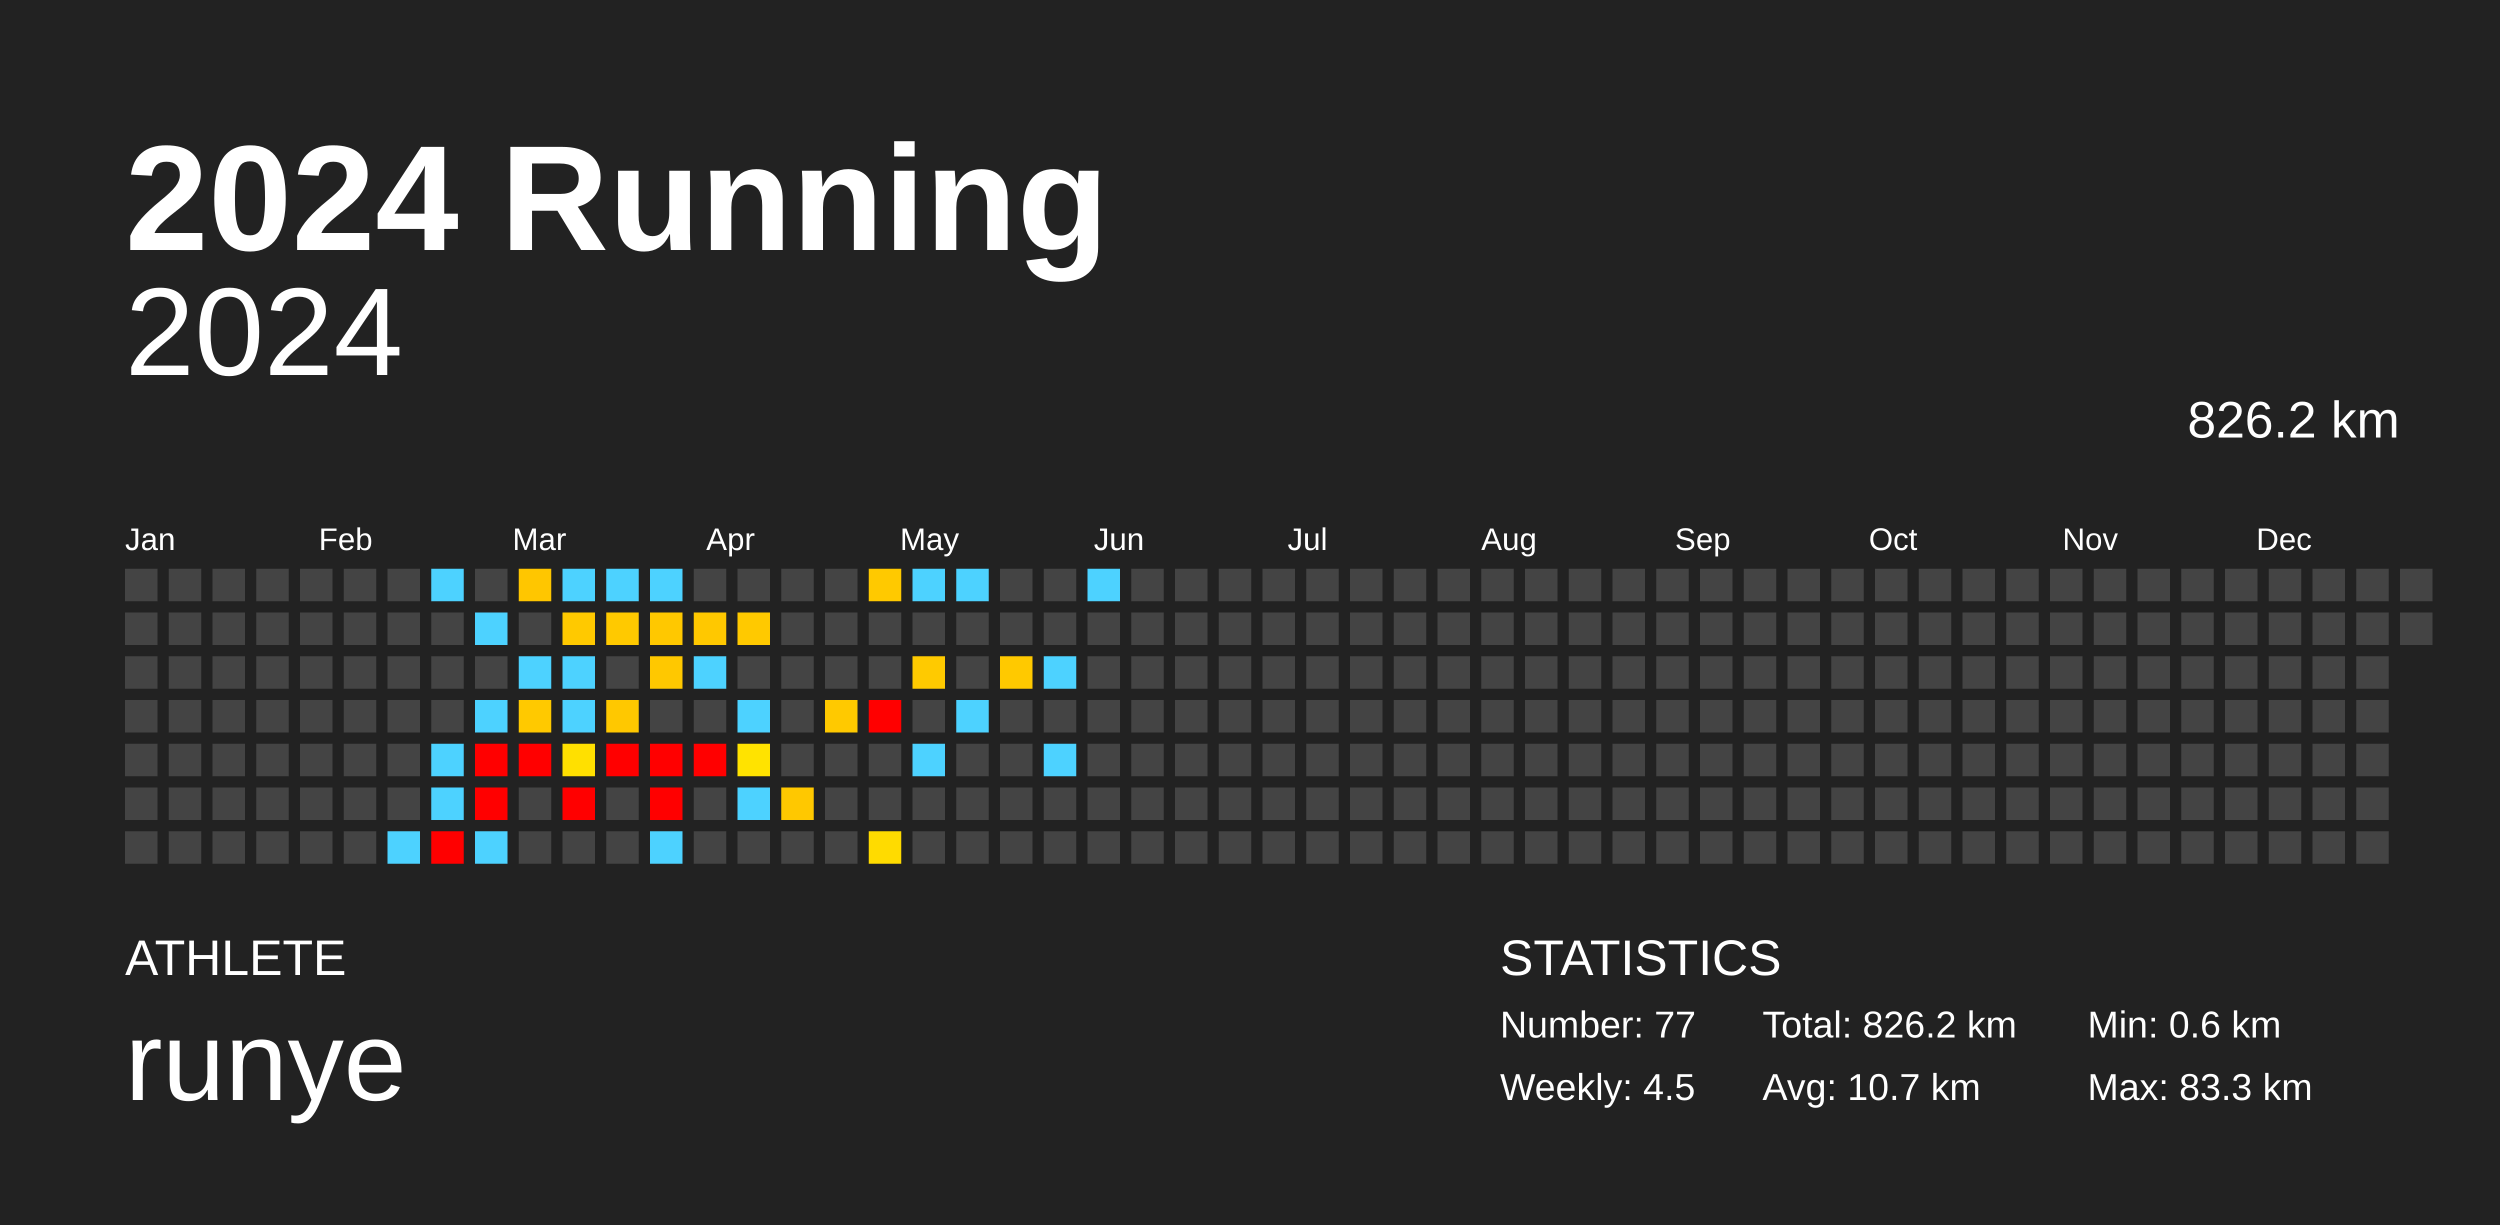
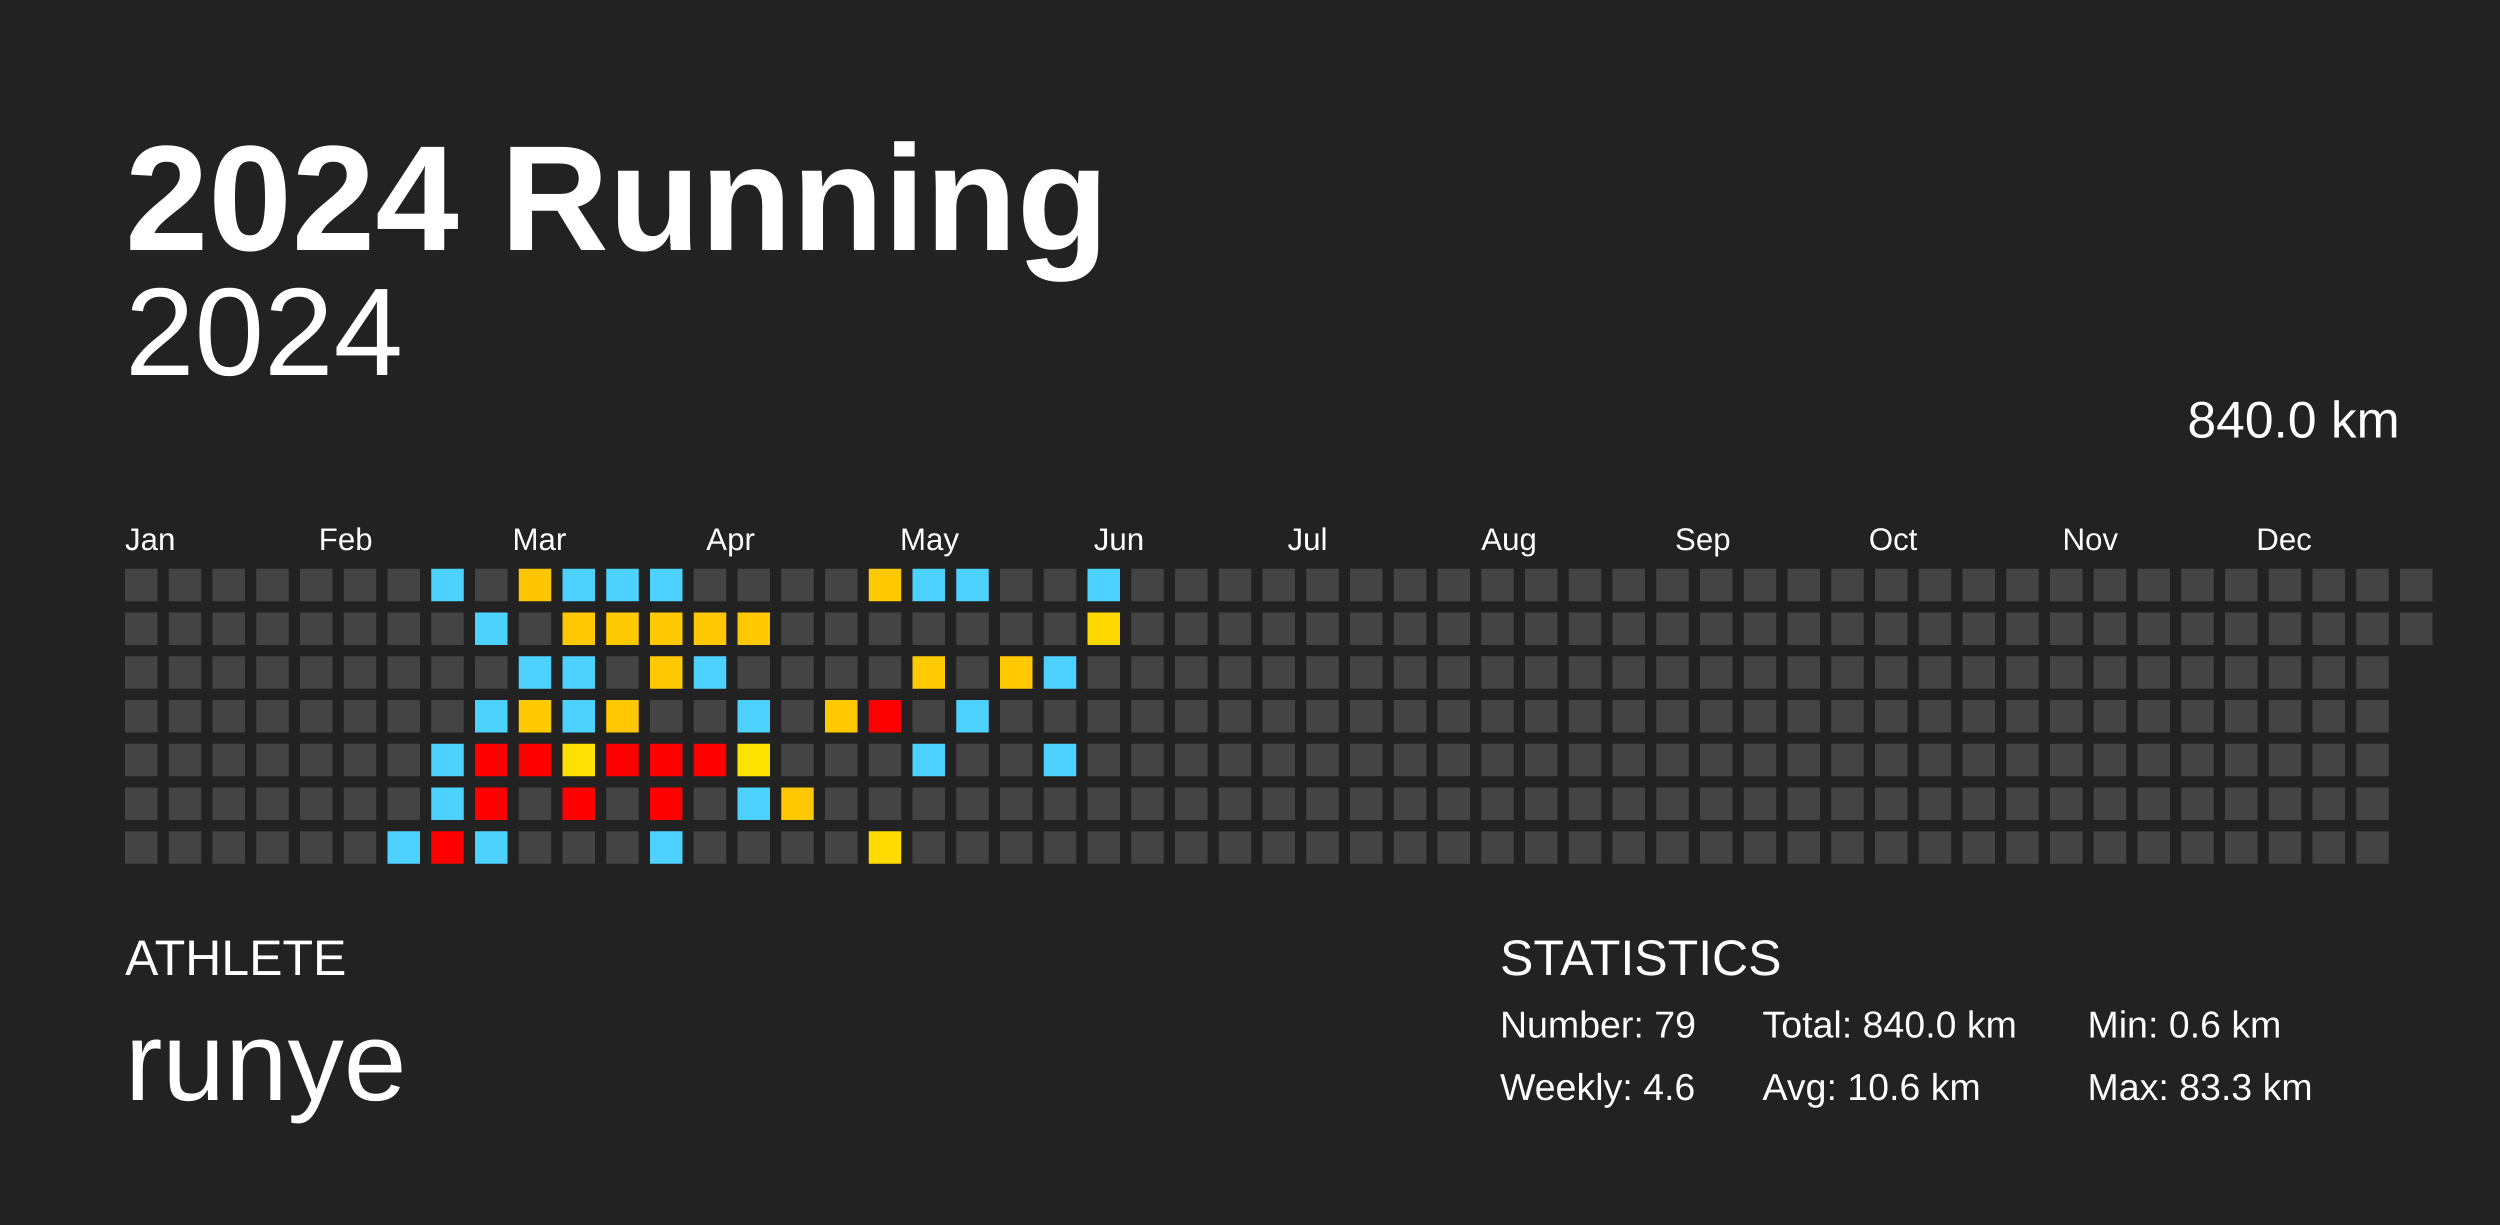
<svg xmlns="http://www.w3.org/2000/svg" baseProfile="full" height="98mm" version="1.1" viewBox="0,0,200,98" width="200mm">
  <defs />
  <rect fill="#222222" height="98" width="200" x="0" y="0" />
  <text fill="#FFFFFF" style="font-size:12px; font-family:Arial; font-weight:bold;" x="10" y="20">2024 Running</text>
  <text fill="#FFFFFF" style="font-size:4px; font-family:Arial" x="10" y="78">ATHLETE</text>
  <text fill="#FFFFFF" style="font-size:9px; font-family:Arial" x="10" y="88">runye</text>
  <text fill="#FFFFFF" style="font-size:4px; font-family:Arial" x="120" y="78">STATISTICS</text>
-   <text fill="#FFFFFF" style="font-size:3px; font-family:Arial" x="120" y="83">Number: 77</text>
-   <text fill="#FFFFFF" style="font-size:3px; font-family:Arial" x="120" y="88">Weekly: 4.5</text>
-   <text fill="#FFFFFF" style="font-size:3px; font-family:Arial" x="141" y="83">Total: 826.2 km</text>
-   <text fill="#FFFFFF" style="font-size:3px; font-family:Arial" x="141" y="88">Avg: 10.7 km</text>
+   <text fill="#FFFFFF" style="font-size:3px; font-family:Arial" x="120" y="83">Number: 79</text>
+   <text fill="#FFFFFF" style="font-size:3px; font-family:Arial" x="120" y="88">Weekly: 4.6</text>
+   <text fill="#FFFFFF" style="font-size:3px; font-family:Arial" x="141" y="83">Total: 840.0 km</text>
+   <text fill="#FFFFFF" style="font-size:3px; font-family:Arial" x="141" y="88">Avg: 10.6 km</text>
  <text fill="#FFFFFF" style="font-size:3px; font-family:Arial" x="167" y="83">Min: 0.6 km</text>
  <text fill="#FFFFFF" style="font-size:3px; font-family:Arial" x="167" y="88">Max: 83.3 km</text>
  <text alignment-baseline="hanging" fill="#FFFFFF" style="font-size:10.0px; font-family:Arial;" x="10" y="30">2024</text>
-   <text alignment-baseline="hanging" fill="#FFFFFF" style="font-size:4.125px; font-family:Arial;" x="175" y="35">826.2 km</text>
+   <text alignment-baseline="hanging" fill="#FFFFFF" style="font-size:4.125px; font-family:Arial;" x="175" y="35">840.0 km</text>
  <text fill="#FFFFFF" style="font-size:2.5px; font-family:Arial" x="10.0" y="44">Jan</text>
  <text fill="#FFFFFF" style="font-size:2.5px; font-family:Arial" x="25.5" y="44">Feb</text>
  <text fill="#FFFFFF" style="font-size:2.5px; font-family:Arial" x="41.0" y="44">Mar</text>
  <text fill="#FFFFFF" style="font-size:2.5px; font-family:Arial" x="56.5" y="44">Apr</text>
  <text fill="#FFFFFF" style="font-size:2.5px; font-family:Arial" x="72.0" y="44">May</text>
  <text fill="#FFFFFF" style="font-size:2.5px; font-family:Arial" x="87.5" y="44">Jun</text>
  <text fill="#FFFFFF" style="font-size:2.5px; font-family:Arial" x="103.0" y="44">Jul</text>
  <text fill="#FFFFFF" style="font-size:2.5px; font-family:Arial" x="118.5" y="44">Aug</text>
  <text fill="#FFFFFF" style="font-size:2.5px; font-family:Arial" x="134.0" y="44">Sep</text>
  <text fill="#FFFFFF" style="font-size:2.5px; font-family:Arial" x="149.5" y="44">Oct</text>
  <text fill="#FFFFFF" style="font-size:2.5px; font-family:Arial" x="165.0" y="44">Nov</text>
  <text fill="#FFFFFF" style="font-size:2.5px; font-family:Arial" x="180.5" y="44">Dec</text>
  <rect fill="#444444" height="2.6" width="2.6" x="10.0" y="45.5" />
  <rect fill="#444444" height="2.6" width="2.6" x="10.0" y="49.0" />
  <rect fill="#444444" height="2.6" width="2.6" x="10.0" y="52.5" />
  <rect fill="#444444" height="2.6" width="2.6" x="10.0" y="56.0" />
  <rect fill="#444444" height="2.6" width="2.6" x="10.0" y="59.5" />
  <rect fill="#444444" height="2.6" width="2.6" x="10.0" y="63.0" />
  <rect fill="#444444" height="2.6" width="2.6" x="10.0" y="66.5" />
  <rect fill="#444444" height="2.6" width="2.6" x="13.5" y="45.5" />
  <rect fill="#444444" height="2.6" width="2.6" x="13.5" y="49.0" />
  <rect fill="#444444" height="2.6" width="2.6" x="13.5" y="52.5" />
  <rect fill="#444444" height="2.6" width="2.6" x="13.5" y="56.0" />
  <rect fill="#444444" height="2.6" width="2.6" x="13.5" y="59.5" />
  <rect fill="#444444" height="2.6" width="2.6" x="13.5" y="63.0" />
  <rect fill="#444444" height="2.6" width="2.6" x="13.5" y="66.5" />
  <rect fill="#444444" height="2.6" width="2.6" x="17.0" y="45.5" />
  <rect fill="#444444" height="2.6" width="2.6" x="17.0" y="49.0" />
  <rect fill="#444444" height="2.6" width="2.6" x="17.0" y="52.5" />
  <rect fill="#444444" height="2.6" width="2.6" x="17.0" y="56.0" />
  <rect fill="#444444" height="2.6" width="2.6" x="17.0" y="59.5" />
  <rect fill="#444444" height="2.6" width="2.6" x="17.0" y="63.0" />
  <rect fill="#444444" height="2.6" width="2.6" x="17.0" y="66.5" />
  <rect fill="#444444" height="2.6" width="2.6" x="20.5" y="45.5" />
  <rect fill="#444444" height="2.6" width="2.6" x="20.5" y="49.0" />
  <rect fill="#444444" height="2.6" width="2.6" x="20.5" y="52.5" />
  <rect fill="#444444" height="2.6" width="2.6" x="20.5" y="56.0" />
  <rect fill="#444444" height="2.6" width="2.6" x="20.5" y="59.5" />
  <rect fill="#444444" height="2.6" width="2.6" x="20.5" y="63.0" />
  <rect fill="#444444" height="2.6" width="2.6" x="20.5" y="66.5" />
  <rect fill="#444444" height="2.6" width="2.6" x="24.0" y="45.5" />
  <rect fill="#444444" height="2.6" width="2.6" x="24.0" y="49.0" />
  <rect fill="#444444" height="2.6" width="2.6" x="24.0" y="52.5" />
  <rect fill="#444444" height="2.6" width="2.6" x="24.0" y="56.0" />
  <rect fill="#444444" height="2.6" width="2.6" x="24.0" y="59.5" />
  <rect fill="#444444" height="2.6" width="2.6" x="24.0" y="63.0" />
  <rect fill="#444444" height="2.6" width="2.6" x="24.0" y="66.5" />
  <rect fill="#444444" height="2.6" width="2.6" x="27.5" y="45.5" />
  <rect fill="#444444" height="2.6" width="2.6" x="27.5" y="49.0" />
  <rect fill="#444444" height="2.6" width="2.6" x="27.5" y="52.5" />
  <rect fill="#444444" height="2.6" width="2.6" x="27.5" y="56.0" />
  <rect fill="#444444" height="2.6" width="2.6" x="27.5" y="59.5" />
  <rect fill="#444444" height="2.6" width="2.6" x="27.5" y="63.0" />
  <rect fill="#444444" height="2.6" width="2.6" x="27.5" y="66.5" />
  <rect fill="#444444" height="2.6" width="2.6" x="31.0" y="45.5" />
  <rect fill="#444444" height="2.6" width="2.6" x="31.0" y="49.0" />
  <rect fill="#444444" height="2.6" width="2.6" x="31.0" y="52.5" />
  <rect fill="#444444" height="2.6" width="2.6" x="31.0" y="56.0" />
  <rect fill="#444444" height="2.6" width="2.6" x="31.0" y="59.5" />
  <rect fill="#444444" height="2.6" width="2.6" x="31.0" y="63.0" />
  <rect fill="#4dd2ff" height="2.6" width="2.6" x="31.0" y="66.5" />
  <rect fill="#4dd2ff" height="2.6" width="2.6" x="34.5" y="45.5" />
  <rect fill="#444444" height="2.6" width="2.6" x="34.5" y="49.0" />
  <rect fill="#444444" height="2.6" width="2.6" x="34.5" y="52.5" />
  <rect fill="#444444" height="2.6" width="2.6" x="34.5" y="56.0" />
  <rect fill="#4dd2ff" height="2.6" width="2.6" x="34.5" y="59.5" />
  <rect fill="#4dd2ff" height="2.6" width="2.6" x="34.5" y="63.0" />
  <rect fill="red" height="2.6" width="2.6" x="34.5" y="66.5" />
  <rect fill="#444444" height="2.6" width="2.6" x="38.0" y="45.5" />
  <rect fill="#4dd2ff" height="2.6" width="2.6" x="38.0" y="49.0" />
  <rect fill="#444444" height="2.6" width="2.6" x="38.0" y="52.5" />
  <rect fill="#4dd2ff" height="2.6" width="2.6" x="38.0" y="56.0" />
  <rect fill="red" height="2.6" width="2.6" x="38.0" y="59.5" />
  <rect fill="red" height="2.6" width="2.6" x="38.0" y="63.0" />
  <rect fill="#4dd2ff" height="2.6" width="2.6" x="38.0" y="66.5" />
  <rect fill="#ffc600" height="2.6" width="2.6" x="41.5" y="45.5" />
  <rect fill="#444444" height="2.6" width="2.6" x="41.5" y="49.0" />
  <rect fill="#4dd2ff" height="2.6" width="2.6" x="41.5" y="52.5" />
  <rect fill="#ffc900" height="2.6" width="2.6" x="41.5" y="56.0" />
  <rect fill="red" height="2.6" width="2.6" x="41.5" y="59.5" />
  <rect fill="#444444" height="2.6" width="2.6" x="41.5" y="63.0" />
  <rect fill="#444444" height="2.6" width="2.6" x="41.5" y="66.5" />
  <rect fill="#4dd2ff" height="2.6" width="2.6" x="45.0" y="45.5" />
  <rect fill="#ffc900" height="2.6" width="2.6" x="45.0" y="49.0" />
  <rect fill="#4dd2ff" height="2.6" width="2.6" x="45.0" y="52.5" />
  <rect fill="#4dd2ff" height="2.6" width="2.6" x="45.0" y="56.0" />
  <rect fill="#ffe000" height="2.6" width="2.6" x="45.0" y="59.5" />
  <rect fill="red" height="2.6" width="2.6" x="45.0" y="63.0" />
  <rect fill="#444444" height="2.6" width="2.6" x="45.0" y="66.5" />
  <rect fill="#4dd2ff" height="2.6" width="2.6" x="48.5" y="45.5" />
  <rect fill="#ffc900" height="2.6" width="2.6" x="48.5" y="49.0" />
  <rect fill="#444444" height="2.6" width="2.6" x="48.5" y="52.5" />
  <rect fill="#ffc800" height="2.6" width="2.6" x="48.5" y="56.0" />
  <rect fill="red" height="2.6" width="2.6" x="48.5" y="59.5" />
  <rect fill="#444444" height="2.6" width="2.6" x="48.5" y="63.0" />
  <rect fill="#444444" height="2.6" width="2.6" x="48.5" y="66.5" />
  <rect fill="#4dd2ff" height="2.6" width="2.6" x="52.0" y="45.5" />
  <rect fill="#ffc800" height="2.6" width="2.6" x="52.0" y="49.0" />
  <rect fill="#ffc800" height="2.6" width="2.6" x="52.0" y="52.5" />
  <rect fill="#444444" height="2.6" width="2.6" x="52.0" y="56.0" />
  <rect fill="red" height="2.6" width="2.6" x="52.0" y="59.5" />
  <rect fill="red" height="2.6" width="2.6" x="52.0" y="63.0" />
  <rect fill="#4dd2ff" height="2.6" width="2.6" x="52.0" y="66.5" />
  <rect fill="#444444" height="2.6" width="2.6" x="55.5" y="45.5" />
  <rect fill="#ffc800" height="2.6" width="2.6" x="55.5" y="49.0" />
  <rect fill="#4dd2ff" height="2.6" width="2.6" x="55.5" y="52.5" />
  <rect fill="#444444" height="2.6" width="2.6" x="55.5" y="56.0" />
  <rect fill="red" height="2.6" width="2.6" x="55.5" y="59.5" />
  <rect fill="#444444" height="2.6" width="2.6" x="55.5" y="63.0" />
  <rect fill="#444444" height="2.6" width="2.6" x="55.5" y="66.5" />
  <rect fill="#444444" height="2.6" width="2.6" x="59.0" y="45.5" />
  <rect fill="#ffc900" height="2.6" width="2.6" x="59.0" y="49.0" />
  <rect fill="#444444" height="2.6" width="2.6" x="59.0" y="52.5" />
  <rect fill="#4dd2ff" height="2.6" width="2.6" x="59.0" y="56.0" />
  <rect fill="#ffe300" height="2.6" width="2.6" x="59.0" y="59.5" />
  <rect fill="#4dd2ff" height="2.6" width="2.6" x="59.0" y="63.0" />
  <rect fill="#444444" height="2.6" width="2.6" x="59.0" y="66.5" />
  <rect fill="#444444" height="2.6" width="2.6" x="62.5" y="45.5" />
  <rect fill="#444444" height="2.6" width="2.6" x="62.5" y="49.0" />
  <rect fill="#444444" height="2.6" width="2.6" x="62.5" y="52.5" />
  <rect fill="#444444" height="2.6" width="2.6" x="62.5" y="56.0" />
  <rect fill="#444444" height="2.6" width="2.6" x="62.5" y="59.5" />
  <rect fill="#ffc800" height="2.6" width="2.6" x="62.5" y="63.0" />
  <rect fill="#444444" height="2.6" width="2.6" x="62.5" y="66.5" />
  <rect fill="#444444" height="2.6" width="2.6" x="66.0" y="45.5" />
  <rect fill="#444444" height="2.6" width="2.6" x="66.0" y="49.0" />
  <rect fill="#444444" height="2.6" width="2.6" x="66.0" y="52.5" />
  <rect fill="#ffc900" height="2.6" width="2.6" x="66.0" y="56.0" />
  <rect fill="#444444" height="2.6" width="2.6" x="66.0" y="59.5" />
  <rect fill="#444444" height="2.6" width="2.6" x="66.0" y="63.0" />
  <rect fill="#444444" height="2.6" width="2.6" x="66.0" y="66.5" />
  <rect fill="#ffc900" height="2.6" width="2.6" x="69.5" y="45.5" />
  <rect fill="#444444" height="2.6" width="2.6" x="69.5" y="49.0" />
  <rect fill="#444444" height="2.6" width="2.6" x="69.5" y="52.5" />
  <rect fill="red" height="2.6" width="2.6" x="69.5" y="56.0" />
  <rect fill="#444444" height="2.6" width="2.6" x="69.5" y="59.5" />
  <rect fill="#444444" height="2.6" width="2.6" x="69.5" y="63.0" />
  <rect fill="#ffdb00" height="2.6" width="2.6" x="69.5" y="66.5" />
  <rect fill="#4dd2ff" height="2.6" width="2.6" x="73.0" y="45.5" />
  <rect fill="#444444" height="2.6" width="2.6" x="73.0" y="49.0" />
  <rect fill="#ffca00" height="2.6" width="2.6" x="73.0" y="52.5" />
  <rect fill="#444444" height="2.6" width="2.6" x="73.0" y="56.0" />
  <rect fill="#4dd2ff" height="2.6" width="2.6" x="73.0" y="59.5" />
  <rect fill="#444444" height="2.6" width="2.6" x="73.0" y="63.0" />
  <rect fill="#444444" height="2.6" width="2.6" x="73.0" y="66.5" />
  <rect fill="#4dd2ff" height="2.6" width="2.6" x="76.5" y="45.5" />
  <rect fill="#444444" height="2.6" width="2.6" x="76.5" y="49.0" />
  <rect fill="#444444" height="2.6" width="2.6" x="76.5" y="52.5" />
  <rect fill="#4dd2ff" height="2.6" width="2.6" x="76.5" y="56.0" />
  <rect fill="#444444" height="2.6" width="2.6" x="76.5" y="59.5" />
  <rect fill="#444444" height="2.6" width="2.6" x="76.5" y="63.0" />
  <rect fill="#444444" height="2.6" width="2.6" x="76.5" y="66.5" />
  <rect fill="#444444" height="2.6" width="2.6" x="80.0" y="45.5" />
  <rect fill="#444444" height="2.6" width="2.6" x="80.0" y="49.0" />
  <rect fill="#ffc900" height="2.6" width="2.6" x="80.0" y="52.5" />
  <rect fill="#444444" height="2.6" width="2.6" x="80.0" y="56.0" />
  <rect fill="#444444" height="2.6" width="2.6" x="80.0" y="59.5" />
  <rect fill="#444444" height="2.6" width="2.6" x="80.0" y="63.0" />
  <rect fill="#444444" height="2.6" width="2.6" x="80.0" y="66.5" />
  <rect fill="#444444" height="2.6" width="2.6" x="83.5" y="45.5" />
  <rect fill="#444444" height="2.6" width="2.6" x="83.5" y="49.0" />
  <rect fill="#4dd2ff" height="2.6" width="2.6" x="83.5" y="52.5" />
  <rect fill="#444444" height="2.6" width="2.6" x="83.5" y="56.0" />
  <rect fill="#4dd2ff" height="2.6" width="2.6" x="83.5" y="59.5" />
  <rect fill="#444444" height="2.6" width="2.6" x="83.5" y="63.0" />
  <rect fill="#444444" height="2.6" width="2.6" x="83.5" y="66.5" />
  <rect fill="#4dd2ff" height="2.6" width="2.6" x="87.0" y="45.5" />
-   <rect fill="#444444" height="2.6" width="2.6" x="87.0" y="49.0" />
+   <rect fill="#ffd800" height="2.6" width="2.6" x="87.0" y="49.0" />
  <rect fill="#444444" height="2.6" width="2.6" x="87.0" y="52.5" />
  <rect fill="#444444" height="2.6" width="2.6" x="87.0" y="56.0" />
  <rect fill="#444444" height="2.6" width="2.6" x="87.0" y="59.5" />
  <rect fill="#444444" height="2.6" width="2.6" x="87.0" y="63.0" />
  <rect fill="#444444" height="2.6" width="2.6" x="87.0" y="66.5" />
  <rect fill="#444444" height="2.6" width="2.6" x="90.5" y="45.5" />
  <rect fill="#444444" height="2.6" width="2.6" x="90.5" y="49.0" />
  <rect fill="#444444" height="2.6" width="2.6" x="90.5" y="52.5" />
  <rect fill="#444444" height="2.6" width="2.6" x="90.5" y="56.0" />
  <rect fill="#444444" height="2.6" width="2.6" x="90.5" y="59.5" />
  <rect fill="#444444" height="2.6" width="2.6" x="90.5" y="63.0" />
  <rect fill="#444444" height="2.6" width="2.6" x="90.5" y="66.5" />
  <rect fill="#444444" height="2.6" width="2.6" x="94.0" y="45.5" />
  <rect fill="#444444" height="2.6" width="2.6" x="94.0" y="49.0" />
  <rect fill="#444444" height="2.6" width="2.6" x="94.0" y="52.5" />
  <rect fill="#444444" height="2.6" width="2.6" x="94.0" y="56.0" />
  <rect fill="#444444" height="2.6" width="2.6" x="94.0" y="59.5" />
  <rect fill="#444444" height="2.6" width="2.6" x="94.0" y="63.0" />
  <rect fill="#444444" height="2.6" width="2.6" x="94.0" y="66.5" />
  <rect fill="#444444" height="2.6" width="2.6" x="97.5" y="45.5" />
  <rect fill="#444444" height="2.6" width="2.6" x="97.5" y="49.0" />
  <rect fill="#444444" height="2.6" width="2.6" x="97.5" y="52.5" />
  <rect fill="#444444" height="2.6" width="2.6" x="97.5" y="56.0" />
  <rect fill="#444444" height="2.6" width="2.6" x="97.5" y="59.5" />
  <rect fill="#444444" height="2.6" width="2.6" x="97.5" y="63.0" />
  <rect fill="#444444" height="2.6" width="2.6" x="97.5" y="66.5" />
  <rect fill="#444444" height="2.6" width="2.6" x="101.0" y="45.5" />
  <rect fill="#444444" height="2.6" width="2.6" x="101.0" y="49.0" />
  <rect fill="#444444" height="2.6" width="2.6" x="101.0" y="52.5" />
  <rect fill="#444444" height="2.6" width="2.6" x="101.0" y="56.0" />
  <rect fill="#444444" height="2.6" width="2.6" x="101.0" y="59.5" />
  <rect fill="#444444" height="2.6" width="2.6" x="101.0" y="63.0" />
  <rect fill="#444444" height="2.6" width="2.6" x="101.0" y="66.5" />
  <rect fill="#444444" height="2.6" width="2.6" x="104.5" y="45.5" />
  <rect fill="#444444" height="2.6" width="2.6" x="104.5" y="49.0" />
  <rect fill="#444444" height="2.6" width="2.6" x="104.5" y="52.5" />
  <rect fill="#444444" height="2.6" width="2.6" x="104.5" y="56.0" />
  <rect fill="#444444" height="2.6" width="2.6" x="104.5" y="59.5" />
  <rect fill="#444444" height="2.6" width="2.6" x="104.5" y="63.0" />
  <rect fill="#444444" height="2.6" width="2.6" x="104.5" y="66.5" />
  <rect fill="#444444" height="2.6" width="2.6" x="108.0" y="45.5" />
  <rect fill="#444444" height="2.6" width="2.6" x="108.0" y="49.0" />
  <rect fill="#444444" height="2.6" width="2.6" x="108.0" y="52.5" />
  <rect fill="#444444" height="2.6" width="2.6" x="108.0" y="56.0" />
  <rect fill="#444444" height="2.6" width="2.6" x="108.0" y="59.5" />
  <rect fill="#444444" height="2.6" width="2.6" x="108.0" y="63.0" />
  <rect fill="#444444" height="2.6" width="2.6" x="108.0" y="66.5" />
  <rect fill="#444444" height="2.6" width="2.6" x="111.5" y="45.5" />
  <rect fill="#444444" height="2.6" width="2.6" x="111.5" y="49.0" />
  <rect fill="#444444" height="2.6" width="2.6" x="111.5" y="52.5" />
  <rect fill="#444444" height="2.6" width="2.6" x="111.5" y="56.0" />
  <rect fill="#444444" height="2.6" width="2.6" x="111.5" y="59.5" />
  <rect fill="#444444" height="2.6" width="2.6" x="111.5" y="63.0" />
  <rect fill="#444444" height="2.6" width="2.6" x="111.5" y="66.5" />
  <rect fill="#444444" height="2.6" width="2.6" x="115.0" y="45.5" />
  <rect fill="#444444" height="2.6" width="2.6" x="115.0" y="49.0" />
  <rect fill="#444444" height="2.6" width="2.6" x="115.0" y="52.5" />
  <rect fill="#444444" height="2.6" width="2.6" x="115.0" y="56.0" />
  <rect fill="#444444" height="2.6" width="2.6" x="115.0" y="59.5" />
  <rect fill="#444444" height="2.6" width="2.6" x="115.0" y="63.0" />
  <rect fill="#444444" height="2.6" width="2.6" x="115.0" y="66.5" />
  <rect fill="#444444" height="2.6" width="2.6" x="118.5" y="45.5" />
  <rect fill="#444444" height="2.6" width="2.6" x="118.5" y="49.0" />
  <rect fill="#444444" height="2.6" width="2.6" x="118.5" y="52.5" />
  <rect fill="#444444" height="2.6" width="2.6" x="118.5" y="56.0" />
  <rect fill="#444444" height="2.6" width="2.6" x="118.5" y="59.5" />
  <rect fill="#444444" height="2.6" width="2.6" x="118.5" y="63.0" />
  <rect fill="#444444" height="2.6" width="2.6" x="118.5" y="66.5" />
  <rect fill="#444444" height="2.6" width="2.6" x="122.0" y="45.5" />
  <rect fill="#444444" height="2.6" width="2.6" x="122.0" y="49.0" />
  <rect fill="#444444" height="2.6" width="2.6" x="122.0" y="52.5" />
  <rect fill="#444444" height="2.6" width="2.6" x="122.0" y="56.0" />
  <rect fill="#444444" height="2.6" width="2.6" x="122.0" y="59.5" />
  <rect fill="#444444" height="2.6" width="2.6" x="122.0" y="63.0" />
  <rect fill="#444444" height="2.6" width="2.6" x="122.0" y="66.5" />
  <rect fill="#444444" height="2.6" width="2.6" x="125.5" y="45.5" />
  <rect fill="#444444" height="2.6" width="2.6" x="125.5" y="49.0" />
  <rect fill="#444444" height="2.6" width="2.6" x="125.5" y="52.5" />
  <rect fill="#444444" height="2.6" width="2.6" x="125.5" y="56.0" />
  <rect fill="#444444" height="2.6" width="2.6" x="125.5" y="59.5" />
  <rect fill="#444444" height="2.6" width="2.6" x="125.5" y="63.0" />
  <rect fill="#444444" height="2.6" width="2.6" x="125.5" y="66.5" />
  <rect fill="#444444" height="2.6" width="2.6" x="129.0" y="45.5" />
  <rect fill="#444444" height="2.6" width="2.6" x="129.0" y="49.0" />
  <rect fill="#444444" height="2.6" width="2.6" x="129.0" y="52.5" />
  <rect fill="#444444" height="2.6" width="2.6" x="129.0" y="56.0" />
  <rect fill="#444444" height="2.6" width="2.6" x="129.0" y="59.5" />
  <rect fill="#444444" height="2.6" width="2.6" x="129.0" y="63.0" />
  <rect fill="#444444" height="2.6" width="2.6" x="129.0" y="66.5" />
  <rect fill="#444444" height="2.6" width="2.6" x="132.5" y="45.5" />
  <rect fill="#444444" height="2.6" width="2.6" x="132.5" y="49.0" />
  <rect fill="#444444" height="2.6" width="2.6" x="132.5" y="52.5" />
  <rect fill="#444444" height="2.6" width="2.6" x="132.5" y="56.0" />
  <rect fill="#444444" height="2.6" width="2.6" x="132.5" y="59.5" />
  <rect fill="#444444" height="2.6" width="2.6" x="132.5" y="63.0" />
  <rect fill="#444444" height="2.6" width="2.6" x="132.5" y="66.5" />
  <rect fill="#444444" height="2.6" width="2.6" x="136.0" y="45.5" />
  <rect fill="#444444" height="2.6" width="2.6" x="136.0" y="49.0" />
  <rect fill="#444444" height="2.6" width="2.6" x="136.0" y="52.5" />
  <rect fill="#444444" height="2.6" width="2.6" x="136.0" y="56.0" />
  <rect fill="#444444" height="2.6" width="2.6" x="136.0" y="59.5" />
  <rect fill="#444444" height="2.6" width="2.6" x="136.0" y="63.0" />
  <rect fill="#444444" height="2.6" width="2.6" x="136.0" y="66.5" />
  <rect fill="#444444" height="2.6" width="2.6" x="139.5" y="45.5" />
  <rect fill="#444444" height="2.6" width="2.6" x="139.5" y="49.0" />
  <rect fill="#444444" height="2.6" width="2.6" x="139.5" y="52.5" />
  <rect fill="#444444" height="2.6" width="2.6" x="139.5" y="56.0" />
  <rect fill="#444444" height="2.6" width="2.6" x="139.5" y="59.5" />
  <rect fill="#444444" height="2.6" width="2.6" x="139.5" y="63.0" />
  <rect fill="#444444" height="2.6" width="2.6" x="139.5" y="66.5" />
  <rect fill="#444444" height="2.6" width="2.6" x="143.0" y="45.5" />
  <rect fill="#444444" height="2.6" width="2.6" x="143.0" y="49.0" />
  <rect fill="#444444" height="2.6" width="2.6" x="143.0" y="52.5" />
  <rect fill="#444444" height="2.6" width="2.6" x="143.0" y="56.0" />
  <rect fill="#444444" height="2.6" width="2.6" x="143.0" y="59.5" />
  <rect fill="#444444" height="2.6" width="2.6" x="143.0" y="63.0" />
  <rect fill="#444444" height="2.6" width="2.6" x="143.0" y="66.5" />
  <rect fill="#444444" height="2.6" width="2.6" x="146.5" y="45.5" />
  <rect fill="#444444" height="2.6" width="2.6" x="146.5" y="49.0" />
  <rect fill="#444444" height="2.6" width="2.6" x="146.5" y="52.5" />
  <rect fill="#444444" height="2.6" width="2.6" x="146.5" y="56.0" />
  <rect fill="#444444" height="2.6" width="2.6" x="146.5" y="59.5" />
  <rect fill="#444444" height="2.6" width="2.6" x="146.5" y="63.0" />
  <rect fill="#444444" height="2.6" width="2.6" x="146.5" y="66.5" />
  <rect fill="#444444" height="2.6" width="2.6" x="150.0" y="45.5" />
  <rect fill="#444444" height="2.6" width="2.6" x="150.0" y="49.0" />
  <rect fill="#444444" height="2.6" width="2.6" x="150.0" y="52.5" />
  <rect fill="#444444" height="2.6" width="2.6" x="150.0" y="56.0" />
  <rect fill="#444444" height="2.6" width="2.6" x="150.0" y="59.5" />
  <rect fill="#444444" height="2.6" width="2.6" x="150.0" y="63.0" />
  <rect fill="#444444" height="2.6" width="2.6" x="150.0" y="66.5" />
  <rect fill="#444444" height="2.6" width="2.6" x="153.5" y="45.5" />
  <rect fill="#444444" height="2.6" width="2.6" x="153.5" y="49.0" />
  <rect fill="#444444" height="2.6" width="2.6" x="153.5" y="52.5" />
  <rect fill="#444444" height="2.6" width="2.6" x="153.5" y="56.0" />
  <rect fill="#444444" height="2.6" width="2.6" x="153.5" y="59.5" />
  <rect fill="#444444" height="2.6" width="2.6" x="153.5" y="63.0" />
  <rect fill="#444444" height="2.6" width="2.6" x="153.5" y="66.5" />
  <rect fill="#444444" height="2.6" width="2.6" x="157.0" y="45.5" />
  <rect fill="#444444" height="2.6" width="2.6" x="157.0" y="49.0" />
  <rect fill="#444444" height="2.6" width="2.6" x="157.0" y="52.5" />
  <rect fill="#444444" height="2.6" width="2.6" x="157.0" y="56.0" />
  <rect fill="#444444" height="2.6" width="2.6" x="157.0" y="59.5" />
  <rect fill="#444444" height="2.6" width="2.6" x="157.0" y="63.0" />
  <rect fill="#444444" height="2.6" width="2.6" x="157.0" y="66.5" />
  <rect fill="#444444" height="2.6" width="2.6" x="160.5" y="45.5" />
  <rect fill="#444444" height="2.6" width="2.6" x="160.5" y="49.0" />
  <rect fill="#444444" height="2.6" width="2.6" x="160.5" y="52.5" />
  <rect fill="#444444" height="2.6" width="2.6" x="160.5" y="56.0" />
  <rect fill="#444444" height="2.6" width="2.6" x="160.5" y="59.5" />
  <rect fill="#444444" height="2.6" width="2.6" x="160.5" y="63.0" />
  <rect fill="#444444" height="2.6" width="2.6" x="160.5" y="66.5" />
  <rect fill="#444444" height="2.6" width="2.6" x="164.0" y="45.5" />
  <rect fill="#444444" height="2.6" width="2.6" x="164.0" y="49.0" />
  <rect fill="#444444" height="2.6" width="2.6" x="164.0" y="52.5" />
  <rect fill="#444444" height="2.6" width="2.6" x="164.0" y="56.0" />
  <rect fill="#444444" height="2.6" width="2.6" x="164.0" y="59.5" />
  <rect fill="#444444" height="2.6" width="2.6" x="164.0" y="63.0" />
  <rect fill="#444444" height="2.6" width="2.6" x="164.0" y="66.5" />
  <rect fill="#444444" height="2.6" width="2.6" x="167.5" y="45.5" />
  <rect fill="#444444" height="2.6" width="2.6" x="167.5" y="49.0" />
  <rect fill="#444444" height="2.6" width="2.6" x="167.5" y="52.5" />
  <rect fill="#444444" height="2.6" width="2.6" x="167.5" y="56.0" />
  <rect fill="#444444" height="2.6" width="2.6" x="167.5" y="59.5" />
  <rect fill="#444444" height="2.6" width="2.6" x="167.5" y="63.0" />
  <rect fill="#444444" height="2.6" width="2.6" x="167.5" y="66.5" />
  <rect fill="#444444" height="2.6" width="2.6" x="171.0" y="45.5" />
  <rect fill="#444444" height="2.6" width="2.6" x="171.0" y="49.0" />
  <rect fill="#444444" height="2.6" width="2.6" x="171.0" y="52.5" />
  <rect fill="#444444" height="2.6" width="2.6" x="171.0" y="56.0" />
  <rect fill="#444444" height="2.6" width="2.6" x="171.0" y="59.5" />
  <rect fill="#444444" height="2.6" width="2.6" x="171.0" y="63.0" />
  <rect fill="#444444" height="2.6" width="2.6" x="171.0" y="66.5" />
  <rect fill="#444444" height="2.6" width="2.6" x="174.5" y="45.5" />
  <rect fill="#444444" height="2.6" width="2.6" x="174.5" y="49.0" />
  <rect fill="#444444" height="2.6" width="2.6" x="174.5" y="52.5" />
  <rect fill="#444444" height="2.6" width="2.6" x="174.5" y="56.0" />
  <rect fill="#444444" height="2.6" width="2.6" x="174.5" y="59.5" />
  <rect fill="#444444" height="2.6" width="2.6" x="174.5" y="63.0" />
  <rect fill="#444444" height="2.6" width="2.6" x="174.5" y="66.5" />
  <rect fill="#444444" height="2.6" width="2.6" x="178.0" y="45.5" />
  <rect fill="#444444" height="2.6" width="2.6" x="178.0" y="49.0" />
  <rect fill="#444444" height="2.6" width="2.6" x="178.0" y="52.5" />
  <rect fill="#444444" height="2.6" width="2.6" x="178.0" y="56.0" />
  <rect fill="#444444" height="2.6" width="2.6" x="178.0" y="59.5" />
  <rect fill="#444444" height="2.6" width="2.6" x="178.0" y="63.0" />
  <rect fill="#444444" height="2.6" width="2.6" x="178.0" y="66.5" />
  <rect fill="#444444" height="2.6" width="2.6" x="181.5" y="45.5" />
  <rect fill="#444444" height="2.6" width="2.6" x="181.5" y="49.0" />
  <rect fill="#444444" height="2.6" width="2.6" x="181.5" y="52.5" />
  <rect fill="#444444" height="2.6" width="2.6" x="181.5" y="56.0" />
  <rect fill="#444444" height="2.6" width="2.6" x="181.5" y="59.5" />
  <rect fill="#444444" height="2.6" width="2.6" x="181.5" y="63.0" />
  <rect fill="#444444" height="2.6" width="2.6" x="181.5" y="66.5" />
  <rect fill="#444444" height="2.6" width="2.6" x="185.0" y="45.5" />
  <rect fill="#444444" height="2.6" width="2.6" x="185.0" y="49.0" />
  <rect fill="#444444" height="2.6" width="2.6" x="185.0" y="52.5" />
  <rect fill="#444444" height="2.6" width="2.6" x="185.0" y="56.0" />
  <rect fill="#444444" height="2.6" width="2.6" x="185.0" y="59.5" />
  <rect fill="#444444" height="2.6" width="2.6" x="185.0" y="63.0" />
  <rect fill="#444444" height="2.6" width="2.6" x="185.0" y="66.5" />
  <rect fill="#444444" height="2.6" width="2.6" x="188.5" y="45.5" />
  <rect fill="#444444" height="2.6" width="2.6" x="188.5" y="49.0" />
  <rect fill="#444444" height="2.6" width="2.6" x="188.5" y="52.5" />
  <rect fill="#444444" height="2.6" width="2.6" x="188.5" y="56.0" />
  <rect fill="#444444" height="2.6" width="2.6" x="188.5" y="59.5" />
  <rect fill="#444444" height="2.6" width="2.6" x="188.5" y="63.0" />
  <rect fill="#444444" height="2.6" width="2.6" x="188.5" y="66.5" />
  <rect fill="#444444" height="2.6" width="2.6" x="192.0" y="45.5" />
  <rect fill="#444444" height="2.6" width="2.6" x="192.0" y="49.0" />
</svg>
